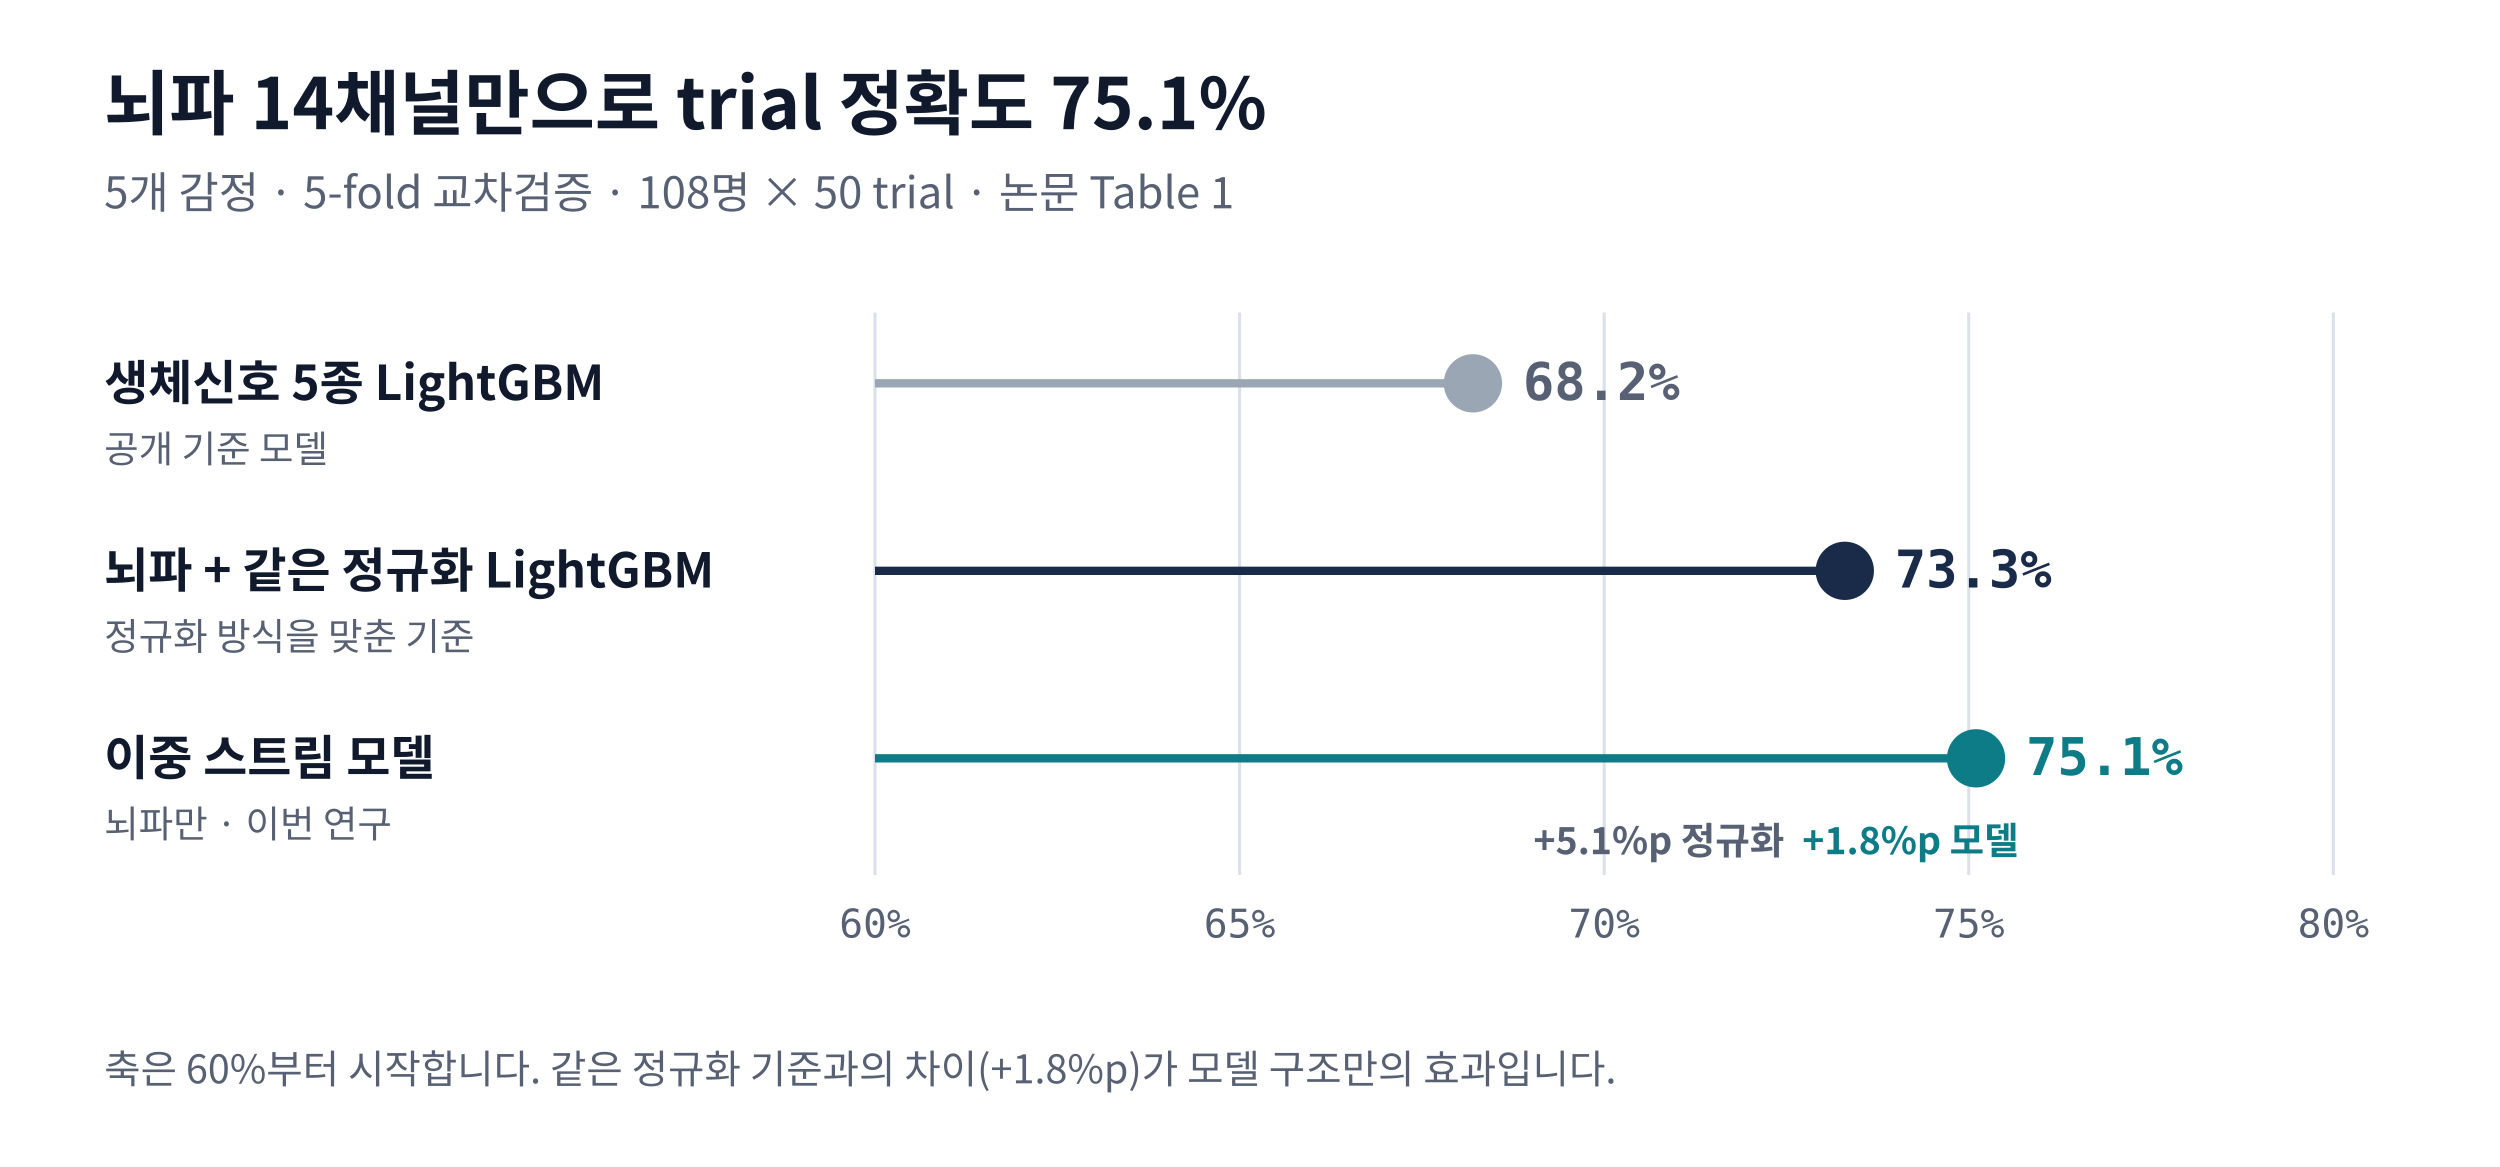
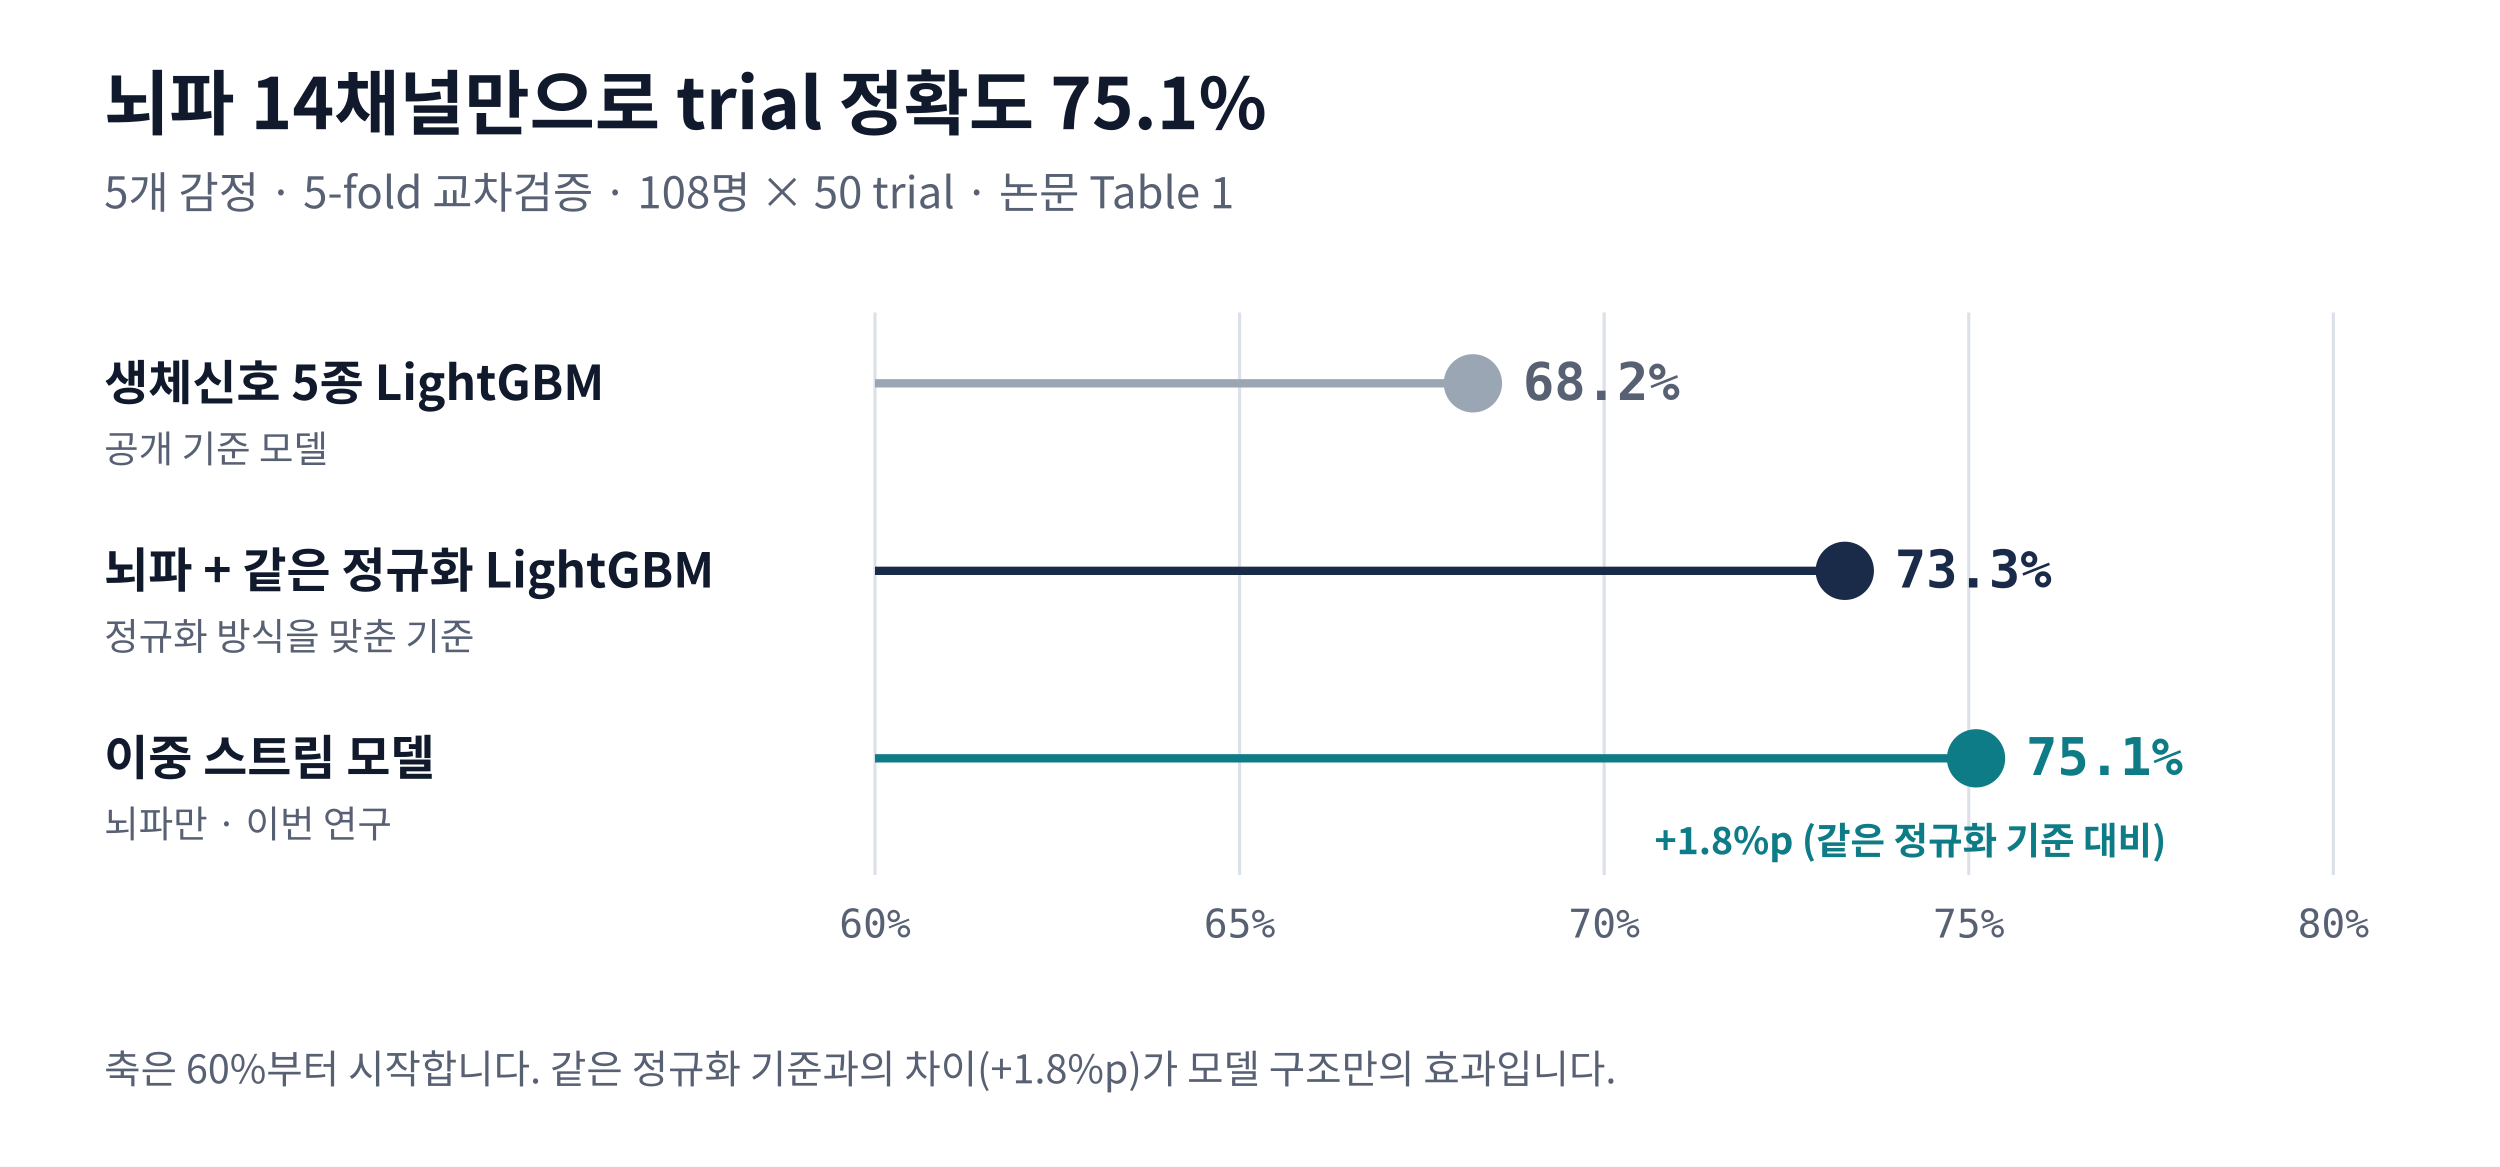
<svg xmlns="http://www.w3.org/2000/svg" viewBox="0 0 1200 560" width="1200" height="560" role="img" aria-label="EEG 감정 인식 trial 정확도 비교">
  <defs>
    <marker id="ah" viewBox="0 0 10 10" refX="9" refY="5" markerWidth="7" markerHeight="7" orient="auto-start-reverse">
      <path d="M0,0 L10,5 L0,10 z" fill="#586173" />
    </marker>
    <marker id="aht" viewBox="0 0 10 10" refX="9" refY="5" markerWidth="7" markerHeight="7" orient="auto-start-reverse">
      <path d="M0,0 L10,5 L0,10 z" fill="#0E7C86" />
    </marker>
    <pattern id="hatch" width="8" height="8" patternUnits="userSpaceOnUse" patternTransform="rotate(45)">
      <rect width="8" height="8" fill="#F1F3F6" />
      <line x1="0" y1="0" x2="0" y2="8" stroke="#C3CAD6" stroke-width="3" />
    </pattern>
  </defs>
  <rect width="1200" height="560" fill="#FFFFFF" />
  <text x="50" y="62" font-family="Pretendard, 'Apple SD Gothic Neo', 'Malgun Gothic', 'Noto Sans KR', 'Noto Sans CJK KR', sans-serif" font-size="34" font-weight="700" fill="#101A2C" text-anchor="start">뇌파 14채널만으로 trial 정확도 75.1%</text>
  <text x="50" y="100" font-family="Pretendard, 'Apple SD Gothic Neo', 'Malgun Gothic', 'Noto Sans KR', 'Noto Sans CJK KR', sans-serif" font-size="21" font-weight="400" fill="#586173" text-anchor="start">5개 감정 · 5-fold 교차검증 · 108명 × 50 trial · 논문 Table 1</text>
  <line x1="420.0" y1="150" x2="420.0" y2="420" stroke="#DCE1E9" stroke-width="1.5" />
  <text x="420.0" y="450" font-family="'IBM Plex Mono', 'SFMono-Regular', Menlo, Consolas, monospace" font-size="19" font-weight="400" fill="#586173" text-anchor="middle">60%</text>
  <line x1="595.0" y1="150" x2="595.0" y2="420" stroke="#DCE1E9" stroke-width="1.5" />
  <text x="595.0" y="450" font-family="'IBM Plex Mono', 'SFMono-Regular', Menlo, Consolas, monospace" font-size="19" font-weight="400" fill="#586173" text-anchor="middle">65%</text>
  <line x1="770.0" y1="150" x2="770.0" y2="420" stroke="#DCE1E9" stroke-width="1.5" />
  <text x="770.0" y="450" font-family="'IBM Plex Mono', 'SFMono-Regular', Menlo, Consolas, monospace" font-size="19" font-weight="400" fill="#586173" text-anchor="middle">70%</text>
  <line x1="945.0" y1="150" x2="945.0" y2="420" stroke="#DCE1E9" stroke-width="1.5" />
  <text x="945.0" y="450" font-family="'IBM Plex Mono', 'SFMono-Regular', Menlo, Consolas, monospace" font-size="19" font-weight="400" fill="#586173" text-anchor="middle">75%</text>
  <line x1="1120.0" y1="150" x2="1120.0" y2="420" stroke="#DCE1E9" stroke-width="1.5" />
  <text x="1120.0" y="450" font-family="'IBM Plex Mono', 'SFMono-Regular', Menlo, Consolas, monospace" font-size="19" font-weight="400" fill="#586173" text-anchor="middle">80%</text>
  <text x="50" y="192" font-family="Pretendard, 'Apple SD Gothic Neo', 'Malgun Gothic', 'Noto Sans KR', 'Noto Sans CJK KR', sans-serif" font-size="23" font-weight="700" fill="#101A2C" text-anchor="start">생체신호 5종 LightGBM</text>
  <text x="50" y="222" font-family="Pretendard, 'Apple SD Gothic Neo', 'Malgun Gothic', 'Noto Sans KR', 'Noto Sans CJK KR', sans-serif" font-size="18" font-weight="400" fill="#586173" text-anchor="start">공개 기준 모델</text>
  <line x1="420" y1="184" x2="707" y2="184" stroke="#9AA6B4" stroke-width="4" />
  <circle cx="707" cy="184" r="14" fill="#9AA6B4" stroke="none" stroke-width="0" />
  <text x="731" y="192" font-family="'IBM Plex Mono', 'SFMono-Regular', Menlo, Consolas, monospace" font-size="25" font-weight="700" fill="#586173" text-anchor="start">68.2%</text>
  <text x="50" y="282" font-family="Pretendard, 'Apple SD Gothic Neo', 'Malgun Gothic', 'Noto Sans KR', 'Noto Sans CJK KR', sans-serif" font-size="23" font-weight="700" fill="#101A2C" text-anchor="start">뇌파 + 같은 정규화 LightGBM</text>
  <text x="50" y="312" font-family="Pretendard, 'Apple SD Gothic Neo', 'Malgun Gothic', 'Noto Sans KR', 'Noto Sans CJK KR', sans-serif" font-size="18" font-weight="400" fill="#586173" text-anchor="start">정규화 방식을 맞춘 기준</text>
  <line x1="420" y1="274" x2="885.5" y2="274" stroke="#1A2B4A" stroke-width="4" />
  <circle cx="885.5" cy="274" r="14" fill="#1A2B4A" stroke="none" stroke-width="0" />
  <text x="909.5" y="282" font-family="'IBM Plex Mono', 'SFMono-Regular', Menlo, Consolas, monospace" font-size="25" font-weight="700" fill="#1A2B4A" text-anchor="start">73.3%</text>
  <text x="50" y="372" font-family="Pretendard, 'Apple SD Gothic Neo', 'Malgun Gothic', 'Noto Sans KR', 'Noto Sans CJK KR', sans-serif" font-size="23" font-weight="700" fill="#101A2C" text-anchor="start">이중 스트림 모델</text>
  <text x="50" y="402" font-family="Pretendard, 'Apple SD Gothic Neo', 'Malgun Gothic', 'Noto Sans KR', 'Noto Sans CJK KR', sans-serif" font-size="18" font-weight="400" fill="#586173" text-anchor="start">뇌파만 · 이번 연구</text>
  <line x1="420" y1="364" x2="948.5" y2="364" stroke="#0E7C86" stroke-width="4" />
  <circle cx="948.5" cy="364" r="14" fill="#0E7C86" stroke="none" stroke-width="0" />
  <text x="972.5" y="372" font-family="'IBM Plex Mono', 'SFMono-Regular', Menlo, Consolas, monospace" font-size="25" font-weight="700" fill="#0E7C86" text-anchor="start">75.1%</text>
  <line x1="947.5" y1="380" x2="947.5" y2="380" stroke="#586173" stroke-width="2.5" />
-   <text x="796.25" y="410" font-family="Pretendard, 'Apple SD Gothic Neo', 'Malgun Gothic', 'Noto Sans KR', 'Noto Sans CJK KR', sans-serif" font-size="18" font-weight="600" fill="#586173" text-anchor="middle">+5.1%p 정규화</text>
-   <text x="917" y="410" font-family="Pretendard, 'Apple SD Gothic Neo', 'Malgun Gothic', 'Noto Sans KR', 'Noto Sans CJK KR', sans-serif" font-size="18" font-weight="700" fill="#0E7C86" text-anchor="middle">+1.8%p 모델</text>
+   <text x="917" y="410" font-family="Pretendard, 'Apple SD Gothic Neo', 'Malgun Gothic', 'Noto Sans KR', 'Noto Sans CJK KR', sans-serif" font-size="18" font-weight="700" fill="#0E7C86" text-anchor="middle">+1.8%p (같은 정규화 기준 대비)</text>
  <text x="50" y="520" font-family="Pretendard, 'Apple SD Gothic Neo', 'Malgun Gothic', 'Noto Sans KR', 'Noto Sans CJK KR', sans-serif" font-size="19" font-weight="400" fill="#586173" text-anchor="start">축은 60%부터 시작합니다. 같은 정규화 기준과의 차이(+1.8%p)가 모델 구조만의 효과입니다.</text>
</svg>
